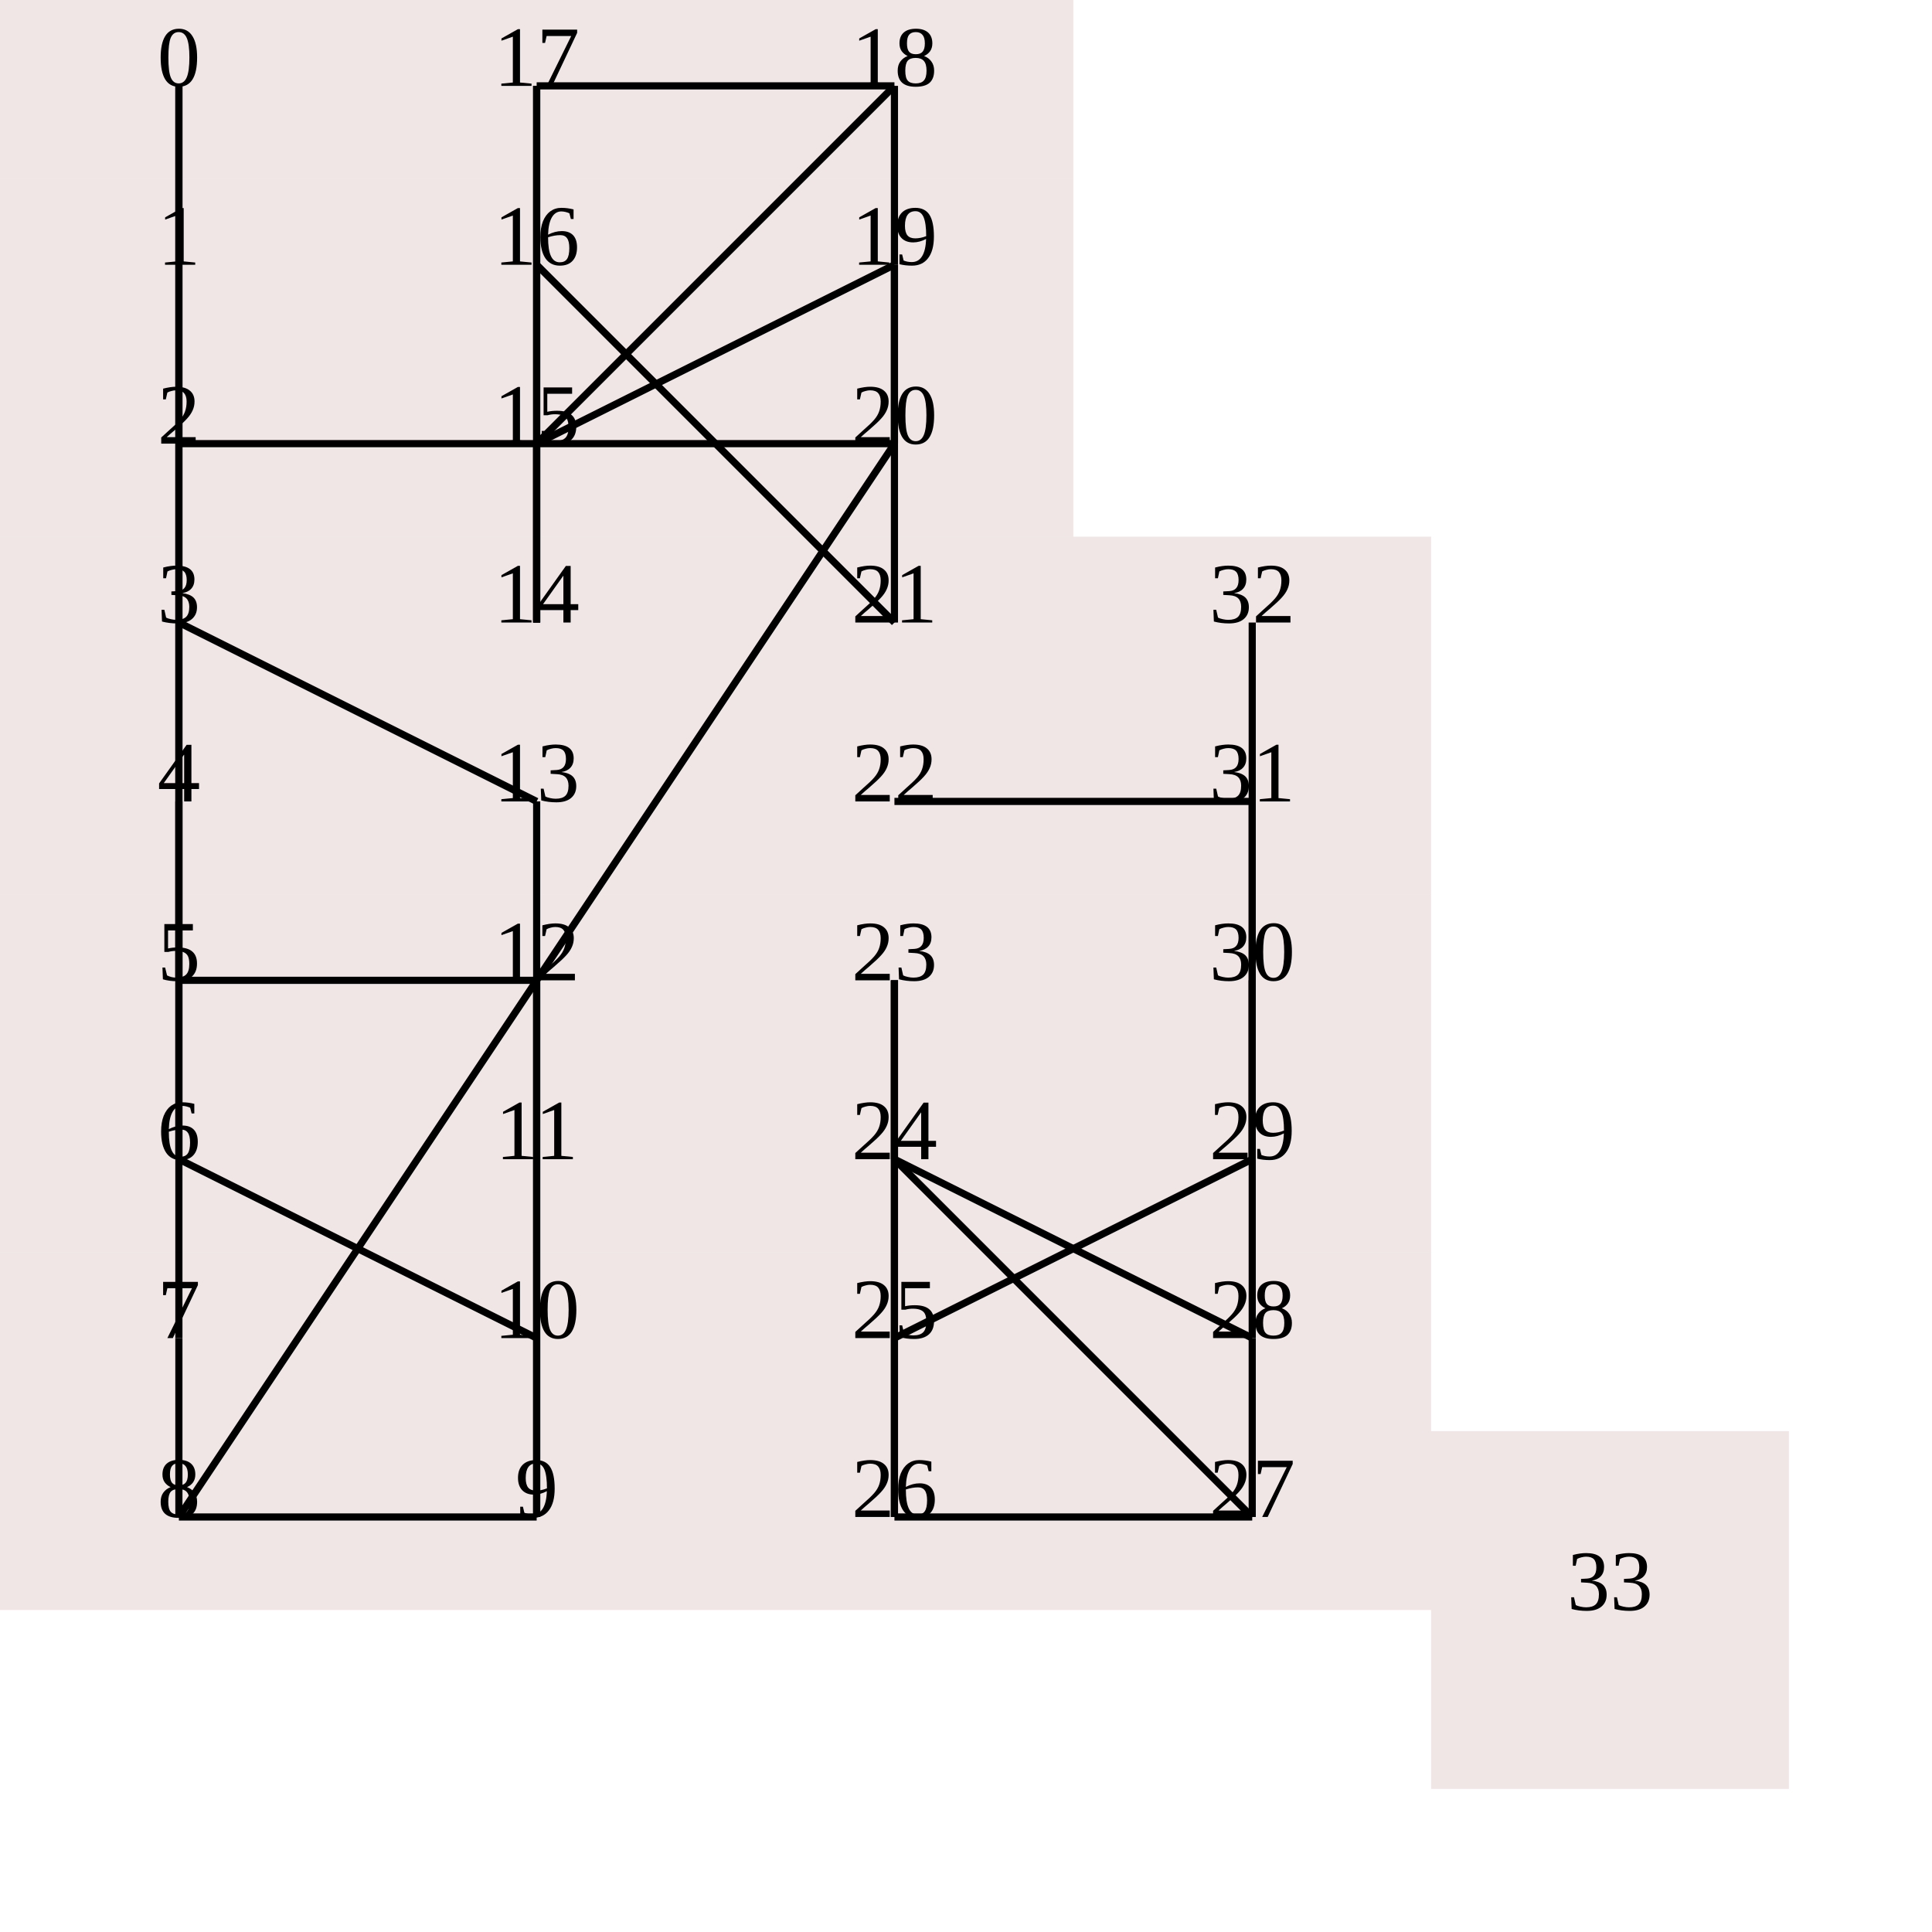
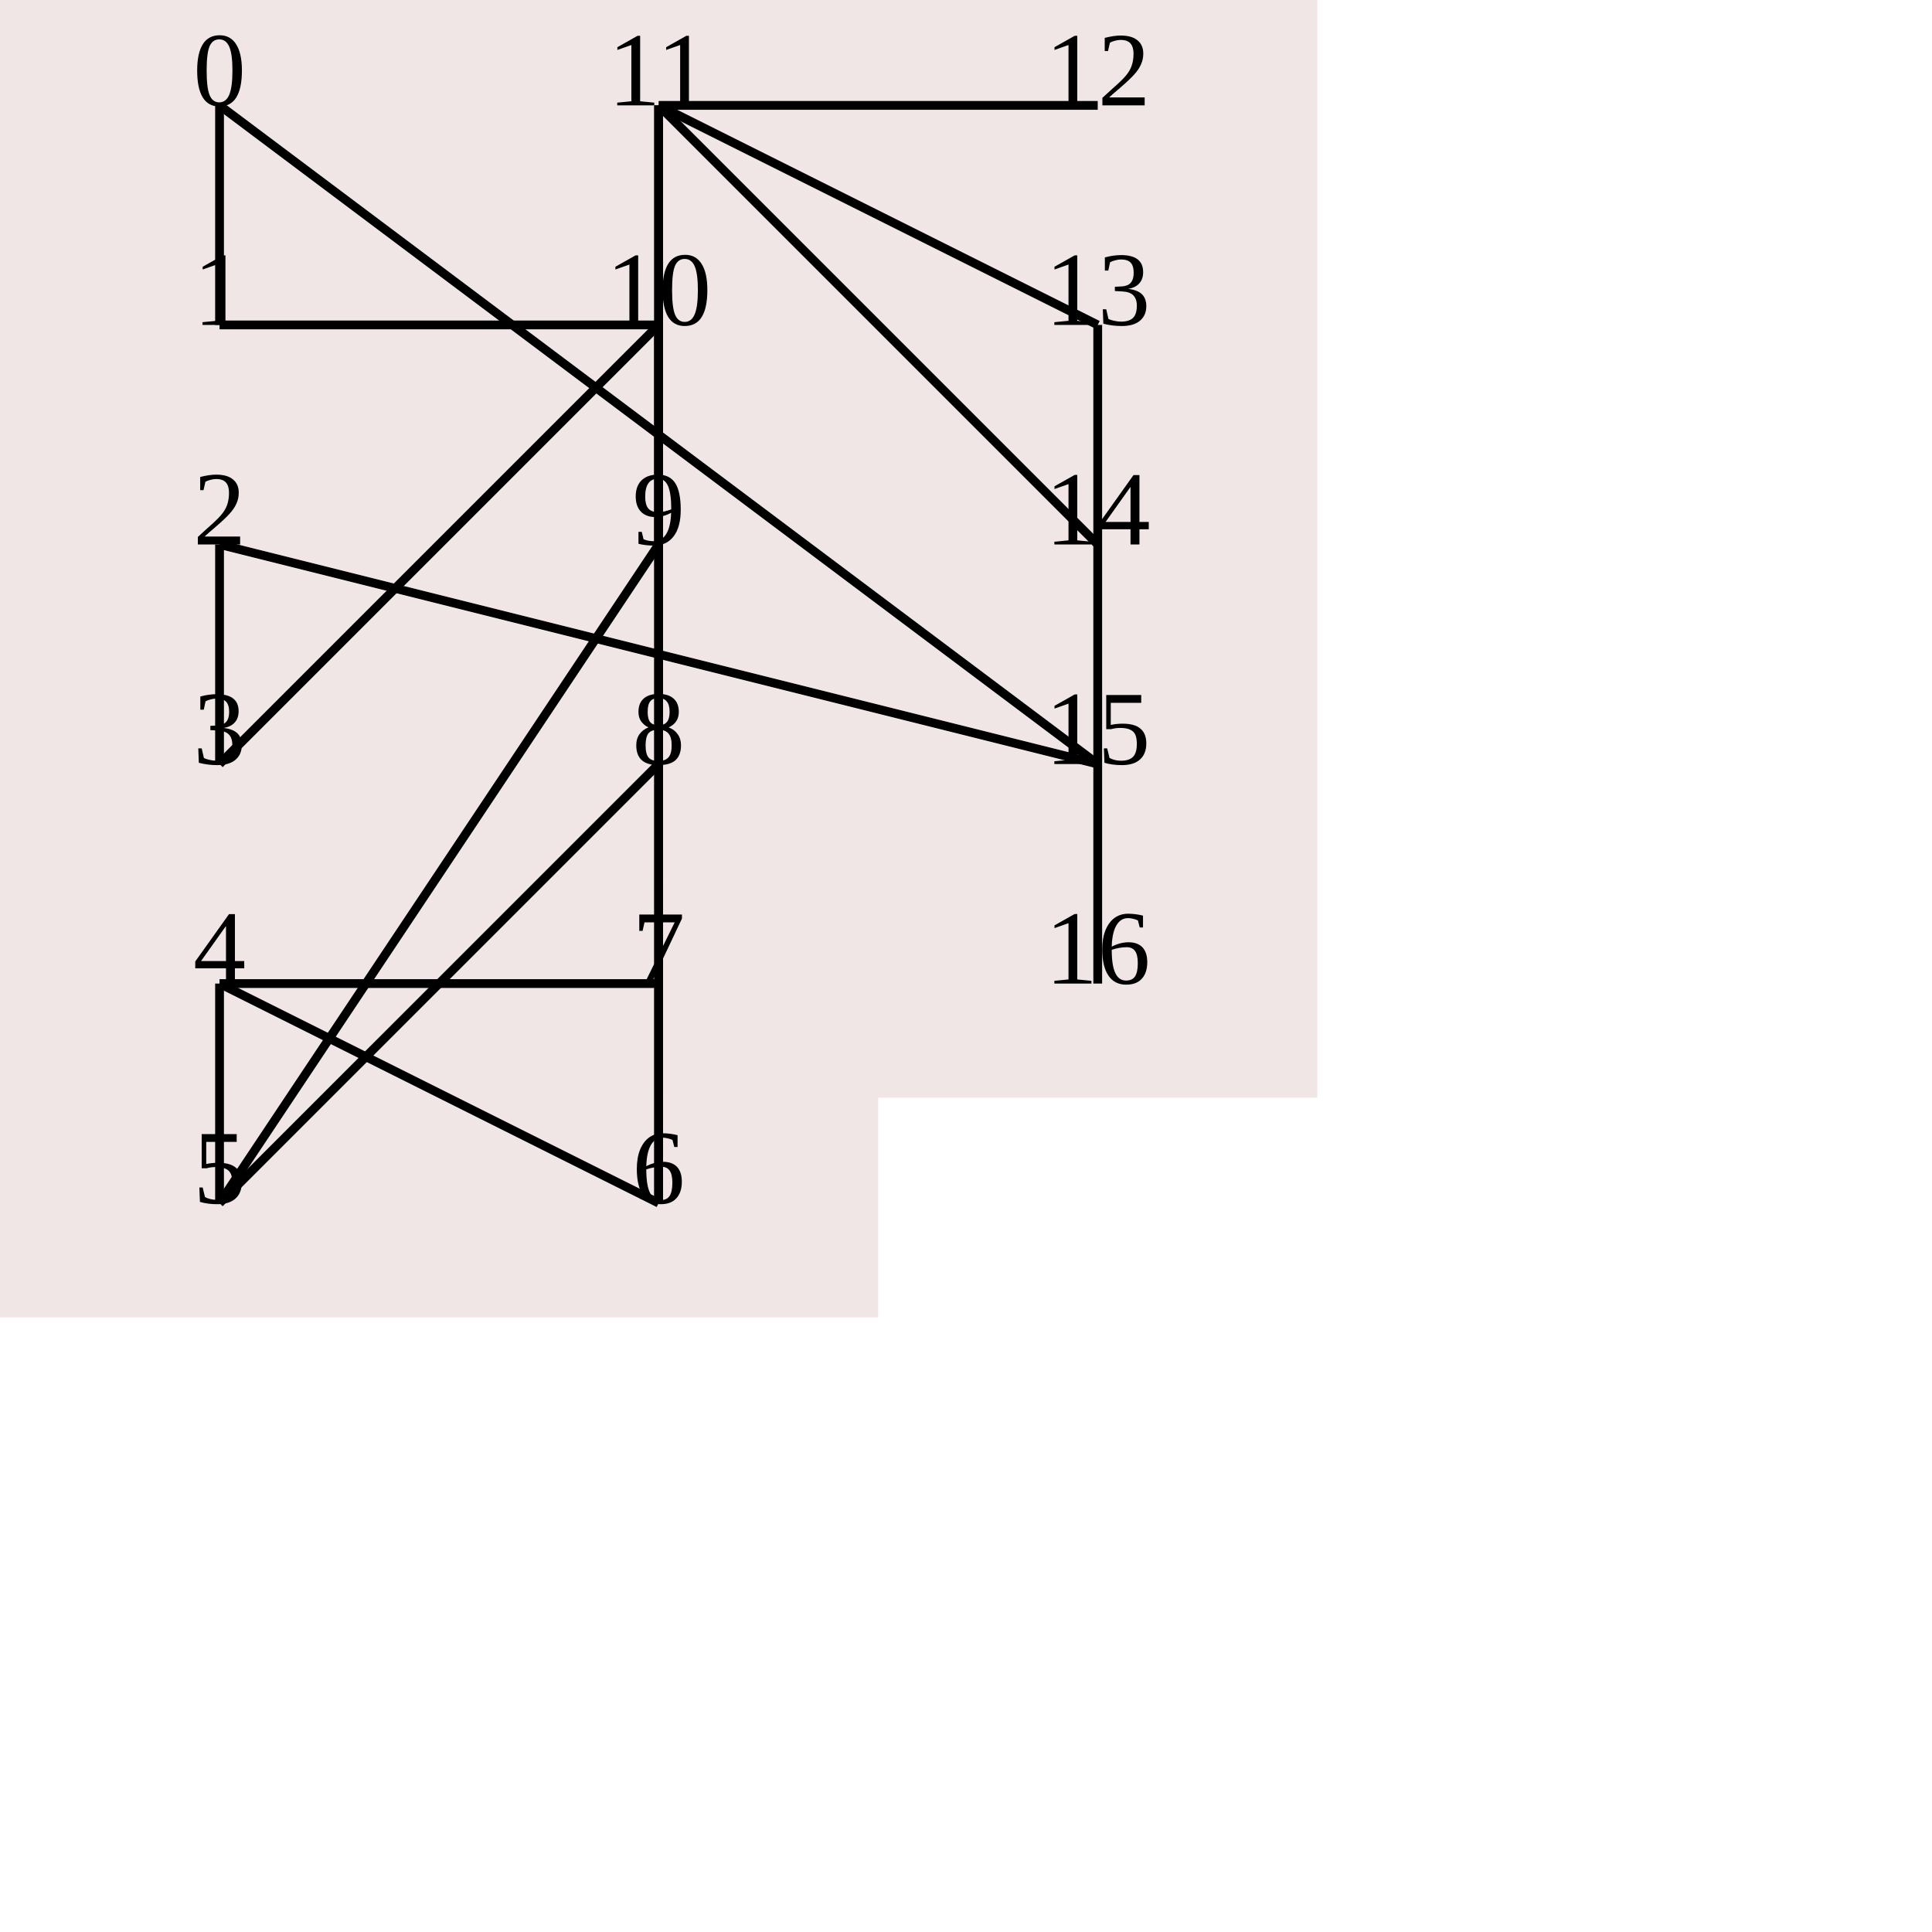
- <svg xmlns="http://www.w3.org/2000/svg" width="270" height="270">
-   <rect x="0" y="0" width="270" height="270" fill="rgb(255,255,255)" />
-   <rect x="0" y="0" width="250" height="250" fill="rgba(255,255,255,1)" />
+ <svg xmlns="http://www.w3.org/2000/svg" width="220" height="220">
+   <rect x="0" y="0" width="220" height="220" fill="rgb(255,255,255)" />
+   <rect x="0" y="0" width="200" height="200" fill="rgba(255,255,255,1)" />
  <rect x="0" y="0" width="50" height="25" fill="rgba(100,0,0,0.1)" />
  <text x="25" y="12" text-anchor="middle" alignment-baseline="middle" fill="black">0</text>
  <rect x="0" y="25" width="50" height="25" fill="rgba(100,0,0,0.1)" />
  <text x="25" y="37" text-anchor="middle" alignment-baseline="middle" fill="black">1</text>
  <rect x="0" y="50" width="50" height="25" fill="rgba(100,0,0,0.1)" />
  <text x="25" y="62" text-anchor="middle" alignment-baseline="middle" fill="black">2</text>
  <rect x="0" y="75" width="50" height="25" fill="rgba(100,0,0,0.1)" />
  <text x="25" y="87" text-anchor="middle" alignment-baseline="middle" fill="black">3</text>
  <rect x="0" y="100" width="50" height="25" fill="rgba(100,0,0,0.1)" />
  <text x="25" y="112" text-anchor="middle" alignment-baseline="middle" fill="black">4</text>
  <rect x="0" y="125" width="50" height="25" fill="rgba(100,0,0,0.1)" />
  <text x="25" y="137" text-anchor="middle" alignment-baseline="middle" fill="black">5</text>
-   <rect x="0" y="150" width="50" height="25" fill="rgba(100,0,0,0.1)" />
-   <text x="25" y="162" text-anchor="middle" alignment-baseline="middle" fill="black">6</text>
-   <rect x="0" y="175" width="50" height="25" fill="rgba(100,0,0,0.1)" />
-   <text x="25" y="187" text-anchor="middle" alignment-baseline="middle" fill="black">7</text>
-   <rect x="0" y="200" width="50" height="25" fill="rgba(100,0,0,0.1)" />
-   <text x="25" y="212" text-anchor="middle" alignment-baseline="middle" fill="black">8</text>
-   <rect x="50" y="200" width="50" height="25" fill="rgba(100,0,0,0.1)" />
-   <text x="75" y="212" text-anchor="middle" alignment-baseline="middle" fill="black">9</text>
-   <rect x="50" y="175" width="50" height="25" fill="rgba(100,0,0,0.1)" />
-   <text x="75" y="187" text-anchor="middle" alignment-baseline="middle" fill="black">10</text>
-   <rect x="50" y="150" width="50" height="25" fill="rgba(100,0,0,0.1)" />
-   <text x="75" y="162" text-anchor="middle" alignment-baseline="middle" fill="black">11</text>
  <rect x="50" y="125" width="50" height="25" fill="rgba(100,0,0,0.1)" />
-   <text x="75" y="137" text-anchor="middle" alignment-baseline="middle" fill="black">12</text>
+   <text x="75" y="137" text-anchor="middle" alignment-baseline="middle" fill="black">6</text>
  <rect x="50" y="100" width="50" height="25" fill="rgba(100,0,0,0.1)" />
-   <text x="75" y="112" text-anchor="middle" alignment-baseline="middle" fill="black">13</text>
+   <text x="75" y="112" text-anchor="middle" alignment-baseline="middle" fill="black">7</text>
  <rect x="50" y="75" width="50" height="25" fill="rgba(100,0,0,0.1)" />
-   <text x="75" y="87" text-anchor="middle" alignment-baseline="middle" fill="black">14</text>
+   <text x="75" y="87" text-anchor="middle" alignment-baseline="middle" fill="black">8</text>
  <rect x="50" y="50" width="50" height="25" fill="rgba(100,0,0,0.1)" />
-   <text x="75" y="62" text-anchor="middle" alignment-baseline="middle" fill="black">15</text>
+   <text x="75" y="62" text-anchor="middle" alignment-baseline="middle" fill="black">9</text>
  <rect x="50" y="25" width="50" height="25" fill="rgba(100,0,0,0.1)" />
-   <text x="75" y="37" text-anchor="middle" alignment-baseline="middle" fill="black">16</text>
+   <text x="75" y="37" text-anchor="middle" alignment-baseline="middle" fill="black">10</text>
  <rect x="50" y="0" width="50" height="25" fill="rgba(100,0,0,0.1)" />
-   <text x="75" y="12" text-anchor="middle" alignment-baseline="middle" fill="black">17</text>
+   <text x="75" y="12" text-anchor="middle" alignment-baseline="middle" fill="black">11</text>
  <rect x="100" y="0" width="50" height="25" fill="rgba(100,0,0,0.1)" />
-   <text x="125" y="12" text-anchor="middle" alignment-baseline="middle" fill="black">18</text>
+   <text x="125" y="12" text-anchor="middle" alignment-baseline="middle" fill="black">12</text>
  <rect x="100" y="25" width="50" height="25" fill="rgba(100,0,0,0.1)" />
-   <text x="125" y="37" text-anchor="middle" alignment-baseline="middle" fill="black">19</text>
+   <text x="125" y="37" text-anchor="middle" alignment-baseline="middle" fill="black">13</text>
  <rect x="100" y="50" width="50" height="25" fill="rgba(100,0,0,0.1)" />
-   <text x="125" y="62" text-anchor="middle" alignment-baseline="middle" fill="black">20</text>
+   <text x="125" y="62" text-anchor="middle" alignment-baseline="middle" fill="black">14</text>
  <rect x="100" y="75" width="50" height="25" fill="rgba(100,0,0,0.1)" />
-   <text x="125" y="87" text-anchor="middle" alignment-baseline="middle" fill="black">21</text>
+   <text x="125" y="87" text-anchor="middle" alignment-baseline="middle" fill="black">15</text>
  <rect x="100" y="100" width="50" height="25" fill="rgba(100,0,0,0.1)" />
-   <text x="125" y="112" text-anchor="middle" alignment-baseline="middle" fill="black">22</text>
-   <rect x="100" y="125" width="50" height="25" fill="rgba(100,0,0,0.1)" />
-   <text x="125" y="137" text-anchor="middle" alignment-baseline="middle" fill="black">23</text>
-   <rect x="100" y="150" width="50" height="25" fill="rgba(100,0,0,0.1)" />
-   <text x="125" y="162" text-anchor="middle" alignment-baseline="middle" fill="black">24</text>
-   <rect x="100" y="175" width="50" height="25" fill="rgba(100,0,0,0.1)" />
-   <text x="125" y="187" text-anchor="middle" alignment-baseline="middle" fill="black">25</text>
-   <rect x="100" y="200" width="50" height="25" fill="rgba(100,0,0,0.1)" />
-   <text x="125" y="212" text-anchor="middle" alignment-baseline="middle" fill="black">26</text>
-   <rect x="150" y="200" width="50" height="25" fill="rgba(100,0,0,0.1)" />
-   <text x="175" y="212" text-anchor="middle" alignment-baseline="middle" fill="black">27</text>
-   <rect x="150" y="175" width="50" height="25" fill="rgba(100,0,0,0.1)" />
-   <text x="175" y="187" text-anchor="middle" alignment-baseline="middle" fill="black">28</text>
-   <rect x="150" y="150" width="50" height="25" fill="rgba(100,0,0,0.1)" />
-   <text x="175" y="162" text-anchor="middle" alignment-baseline="middle" fill="black">29</text>
-   <rect x="150" y="125" width="50" height="25" fill="rgba(100,0,0,0.1)" />
-   <text x="175" y="137" text-anchor="middle" alignment-baseline="middle" fill="black">30</text>
-   <rect x="150" y="100" width="50" height="25" fill="rgba(100,0,0,0.1)" />
-   <text x="175" y="112" text-anchor="middle" alignment-baseline="middle" fill="black">31</text>
-   <rect x="150" y="75" width="50" height="25" fill="rgba(100,0,0,0.1)" />
-   <text x="175" y="87" text-anchor="middle" alignment-baseline="middle" fill="black">32</text>
-   <rect x="200" y="200" width="50" height="50" fill="rgba(100,0,0,0.1)" />
-   <text x="225" y="225" text-anchor="middle" alignment-baseline="middle" fill="black">33</text>
+   <text x="125" y="112" text-anchor="middle" alignment-baseline="middle" fill="black">16</text>
+   <line x1="25" y1="12" x2="125" y2="87" stroke="black" stroke-width="1" />
  <line x1="25" y1="12" x2="25" y2="37" stroke="black" stroke-width="1" />
-   <line x1="25" y1="12" x2="25" y2="187" stroke="black" stroke-width="1" />
-   <line x1="25" y1="37" x2="25" y2="62" stroke="black" stroke-width="1" />
+   <line x1="25" y1="37" x2="75" y2="37" stroke="black" stroke-width="1" />
+   <line x1="25" y1="62" x2="125" y2="87" stroke="black" stroke-width="1" />
  <line x1="25" y1="62" x2="25" y2="87" stroke="black" stroke-width="1" />
-   <line x1="25" y1="62" x2="125" y2="62" stroke="black" stroke-width="1" />
-   <line x1="25" y1="87" x2="75" y2="112" stroke="black" stroke-width="1" />
-   <line x1="25" y1="87" x2="25" y2="112" stroke="black" stroke-width="1" />
-   <line x1="25" y1="112" x2="25" y2="162" stroke="black" stroke-width="1" />
+   <line x1="25" y1="87" x2="75" y2="37" stroke="black" stroke-width="1" />
+   <line x1="25" y1="112" x2="75" y2="137" stroke="black" stroke-width="1" />
  <line x1="25" y1="112" x2="25" y2="137" stroke="black" stroke-width="1" />
-   <line x1="25" y1="137" x2="75" y2="137" stroke="black" stroke-width="1" />
-   <line x1="25" y1="162" x2="75" y2="187" stroke="black" stroke-width="1" />
-   <line x1="25" y1="187" x2="25" y2="212" stroke="black" stroke-width="1" />
-   <line x1="25" y1="212" x2="125" y2="62" stroke="black" stroke-width="1" />
-   <line x1="25" y1="212" x2="75" y2="212" stroke="black" stroke-width="1" />
-   <line x1="75" y1="212" x2="75" y2="187" stroke="black" stroke-width="1" />
-   <line x1="75" y1="212" x2="75" y2="112" stroke="black" stroke-width="1" />
-   <line x1="75" y1="187" x2="75" y2="162" stroke="black" stroke-width="1" />
-   <line x1="75" y1="162" x2="75" y2="137" stroke="black" stroke-width="1" />
+   <line x1="25" y1="112" x2="75" y2="112" stroke="black" stroke-width="1" />
+   <line x1="25" y1="137" x2="75" y2="62" stroke="black" stroke-width="1" />
+   <line x1="25" y1="137" x2="75" y2="87" stroke="black" stroke-width="1" />
+   <line x1="75" y1="137" x2="75" y2="12" stroke="black" stroke-width="1" />
+   <line x1="75" y1="137" x2="75" y2="112" stroke="black" stroke-width="1" />
+   <line x1="75" y1="112" x2="75" y2="87" stroke="black" stroke-width="1" />
  <line x1="75" y1="87" x2="75" y2="62" stroke="black" stroke-width="1" />
-   <line x1="75" y1="87" x2="75" y2="37" stroke="black" stroke-width="1" />
-   <line x1="75" y1="87" x2="75" y2="12" stroke="black" stroke-width="1" />
-   <line x1="75" y1="62" x2="125" y2="12" stroke="black" stroke-width="1" />
-   <line x1="75" y1="62" x2="125" y2="37" stroke="black" stroke-width="1" />
-   <line x1="75" y1="37" x2="125" y2="87" stroke="black" stroke-width="1" />
-   <line x1="75" y1="37" x2="75" y2="12" stroke="black" stroke-width="1" />
+   <line x1="75" y1="62" x2="75" y2="37" stroke="black" stroke-width="1" />
+   <line x1="75" y1="62" x2="75" y2="12" stroke="black" stroke-width="1" />
+   <line x1="75" y1="12" x2="125" y2="37" stroke="black" stroke-width="1" />
+   <line x1="75" y1="12" x2="125" y2="62" stroke="black" stroke-width="1" />
  <line x1="75" y1="12" x2="125" y2="12" stroke="black" stroke-width="1" />
-   <line x1="125" y1="12" x2="125" y2="37" stroke="black" stroke-width="1" />
-   <line x1="125" y1="37" x2="125" y2="87" stroke="black" stroke-width="1" />
-   <line x1="125" y1="37" x2="125" y2="62" stroke="black" stroke-width="1" />
-   <line x1="125" y1="112" x2="175" y2="112" stroke="black" stroke-width="1" />
-   <line x1="125" y1="137" x2="125" y2="187" stroke="black" stroke-width="1" />
-   <line x1="125" y1="137" x2="125" y2="162" stroke="black" stroke-width="1" />
-   <line x1="125" y1="137" x2="125" y2="212" stroke="black" stroke-width="1" />
-   <line x1="125" y1="162" x2="175" y2="212" stroke="black" stroke-width="1" />
-   <line x1="125" y1="162" x2="175" y2="187" stroke="black" stroke-width="1" />
-   <line x1="125" y1="187" x2="175" y2="162" stroke="black" stroke-width="1" />
-   <line x1="125" y1="187" x2="125" y2="212" stroke="black" stroke-width="1" />
-   <line x1="125" y1="212" x2="175" y2="212" stroke="black" stroke-width="1" />
-   <line x1="175" y1="212" x2="175" y2="187" stroke="black" stroke-width="1" />
-   <line x1="175" y1="187" x2="175" y2="162" stroke="black" stroke-width="1" />
-   <line x1="175" y1="162" x2="175" y2="137" stroke="black" stroke-width="1" />
-   <line x1="175" y1="162" x2="175" y2="87" stroke="black" stroke-width="1" />
-   <line x1="175" y1="162" x2="175" y2="112" stroke="black" stroke-width="1" />
+   <line x1="125" y1="37" x2="125" y2="112" stroke="black" stroke-width="1" />
</svg>
